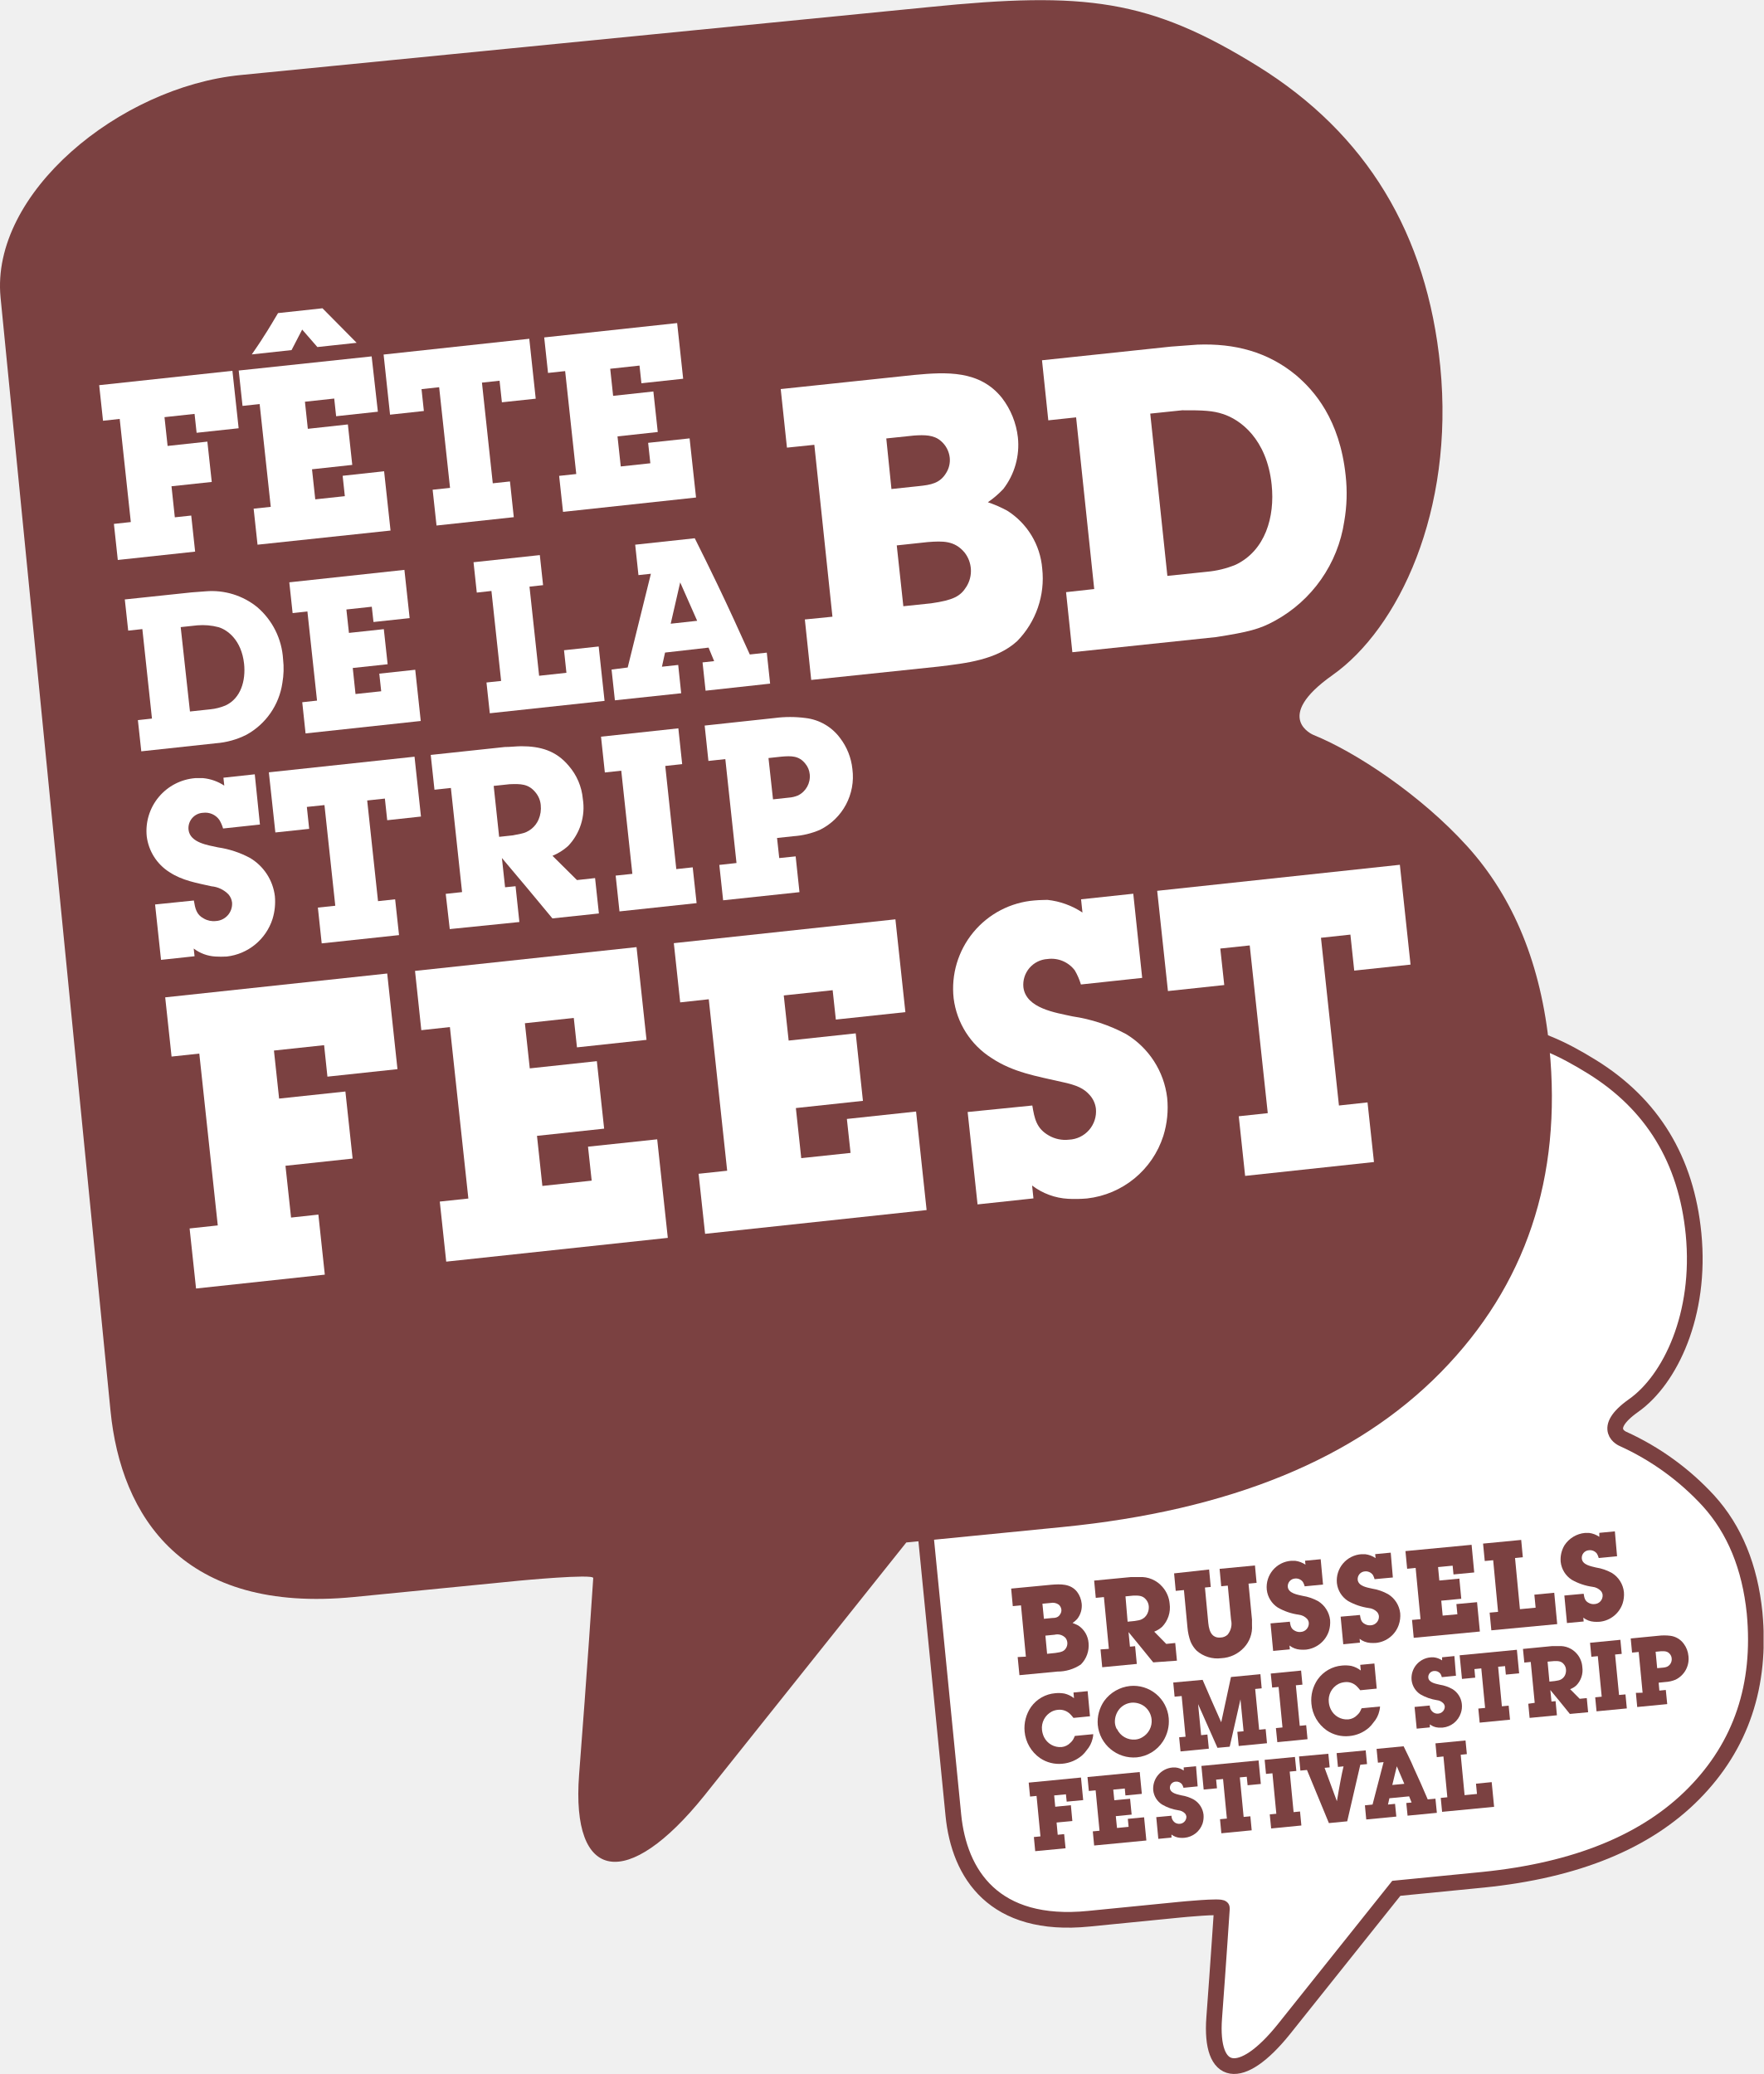
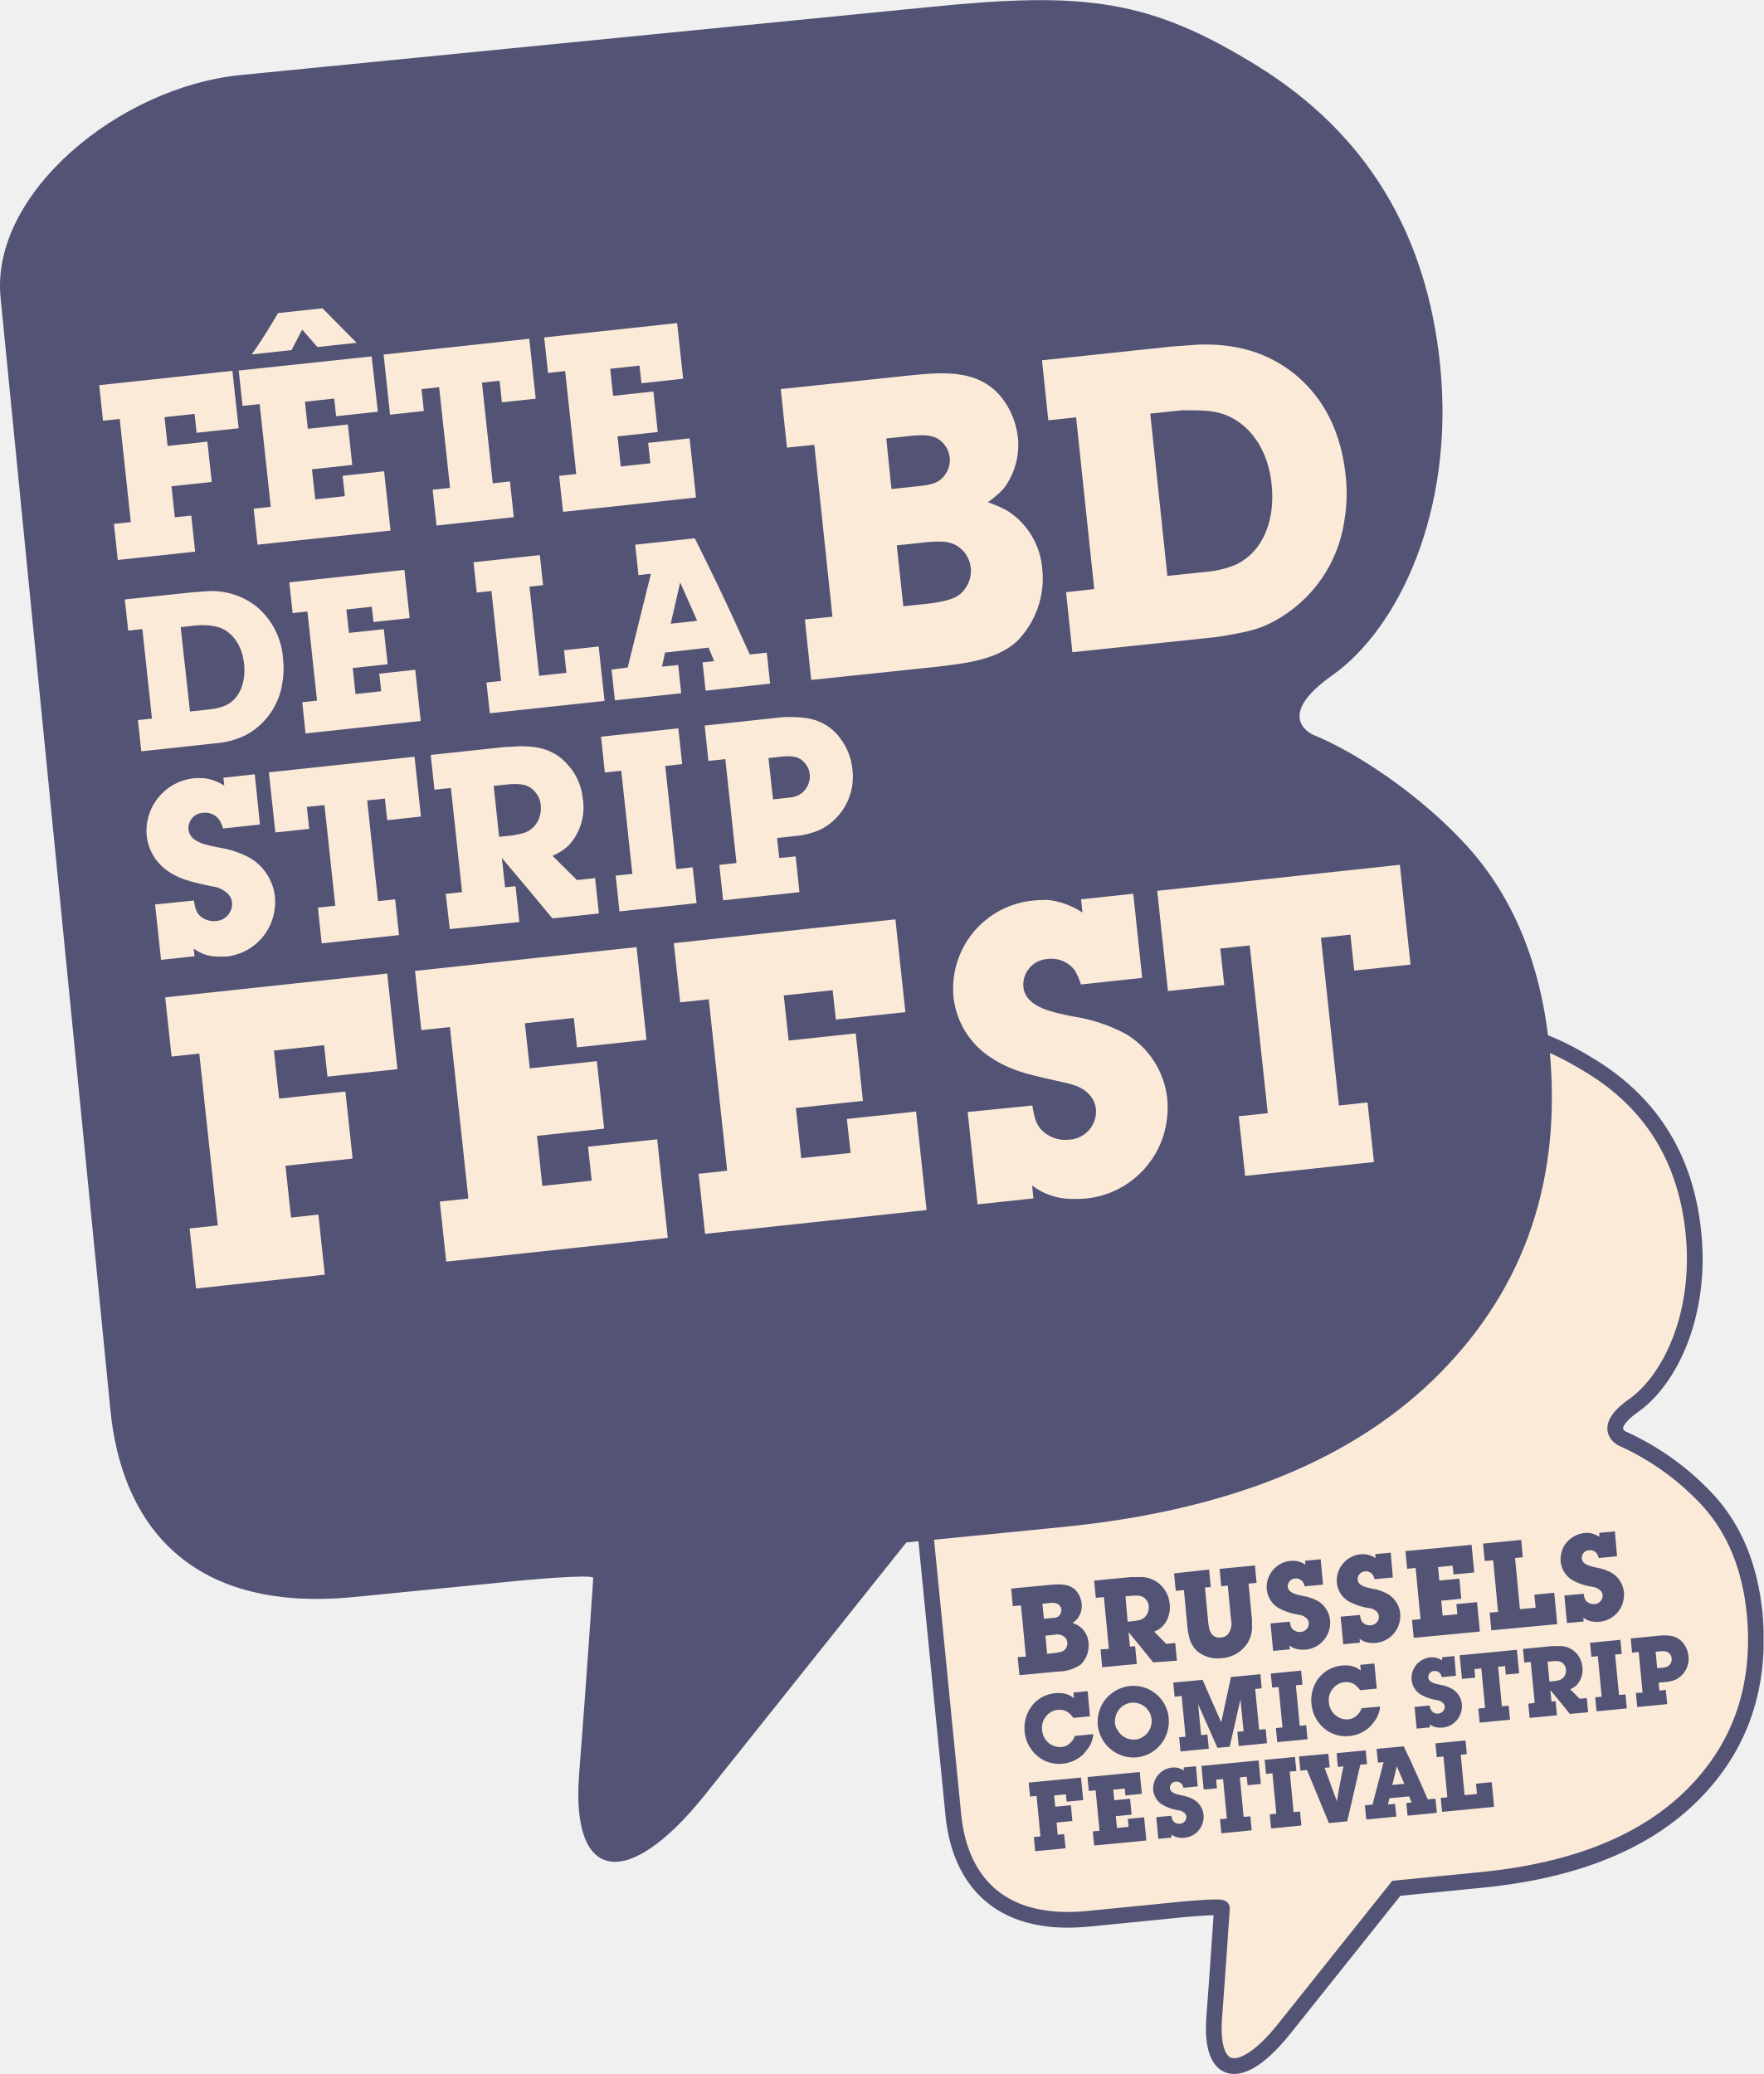
<svg xmlns="http://www.w3.org/2000/svg" viewBox="0 0 249.27 293.19">
  <defs>
-     <style>.cls-1,.cls-4{fill:none;}.cls-2{clip-path:url(#clip-path);}.cls-3{fill:#fff;}.cls-4{stroke:#7b4141;stroke-miterlimit:10;stroke-width:2.22px;}.cls-5{fill:#7b4141;}</style>
+     <style>.cls-1,.cls-4{fill:none;}.cls-2{clip-path:url(#clip-path);}.cls-3{fill:#fbead8;}.cls-4{stroke:#525375;stroke-miterlimit:10;stroke-width:2.22px;}.cls-5{fill:#525375;}</style>
    <clipPath id="clip-path">
      <rect class="cls-1" width="249.27" height="293.19" />
    </clipPath>
  </defs>
  <g id="Calque_2" data-name="Calque 2">
    <g id="Calque_1-2" data-name="Calque 1">
      <g class="cls-2">
        <path class="cls-3" d="M241.49,212.17a37.42,37.42,0,0,0-12.09-8.76s-3.29-1.33,1.5-4.72c5.17-3.65,9.59-12.87,8.47-24.28Q237.83,158.74,225,150.8c-8.53-5.29-13.59-5.9-25.86-4.69L145,151.48c-9.55,1-19.71,9.31-18.9,17.51l8.65,87.6c.82,8.33,5.72,16,19.15,14.65l13-1.29s5.84-.57,5.81-.2-.49,7.48-1.09,15.47c-.64,8.46,3.79,9.19,9.86,1.62l15.88-19.9,12.27-1.21q19.74-2,29.78-12.18T248,228q-1-9.79-6.47-15.87" />
        <path class="cls-4" d="M241.49,212.17a37.42,37.42,0,0,0-12.09-8.76s-3.29-1.33,1.5-4.72c5.17-3.65,9.59-12.87,8.47-24.28Q237.83,158.74,225,150.8c-8.53-5.29-13.59-5.9-25.86-4.69L145,151.48c-9.55,1-19.71,9.31-18.9,17.51l8.65,87.6c.82,8.33,5.72,16,19.15,14.65l13-1.29s5.84-.57,5.81-.2-.49,7.48-1.09,15.47c-.64,8.46,3.79,9.19,9.86,1.62l15.88-19.9,12.27-1.21q19.74-2,29.78-12.18T248,228Q247,218.25,241.49,212.17Z" />
        <path class="cls-5" d="M154.06,242.62l-2.33.23a5.65,5.65,0,0,0-.47-.54,2.09,2.09,0,0,0-1.75-.6,2.41,2.41,0,0,0-.86.25,2.61,2.61,0,0,0-1.37,2.61,3.12,3.12,0,0,0,.29,1,2.54,2.54,0,0,0,2.48,1.4,2,2,0,0,0,1.25-.61,2.1,2.1,0,0,0,.36-.42,3.82,3.82,0,0,0,.26-.54l2.6-.25q0,.31-.09.63a3.78,3.78,0,0,1-.83,1.63,4.47,4.47,0,0,1-.64.73,4.93,4.93,0,0,1-2.81,1.19,4.77,4.77,0,0,1-3.15-.8,5.14,5.14,0,0,1-2.18-3.76,5.27,5.27,0,0,1,.91-3.47,4.68,4.68,0,0,1,3.42-1.94,4.75,4.75,0,0,1,1.31.05,3.48,3.48,0,0,1,1.34.65l-.07-.8,2-.19Z" />
        <path class="cls-5" d="M157.88,244.42a2.59,2.59,0,0,0,2.59,1.49,2.23,2.23,0,0,0,1-.33,2.62,2.62,0,0,0,1.3-2.53,2.66,2.66,0,0,0-1-1.82,2.71,2.71,0,0,0-1.85-.53,2.61,2.61,0,0,0-1.63.81,2.82,2.82,0,0,0-.71,1.94,2.24,2.24,0,0,0,.28,1m-1.79-4a5.2,5.2,0,0,1,3.64-2.11,5,5,0,0,1,5.48,4.54,5.2,5.2,0,0,1-.81,3.28,5,5,0,0,1-3.71,2.27,5.1,5.1,0,0,1-5.51-4.6,5.21,5.21,0,0,1,.91-3.38" />
        <path class="cls-5" d="M167.57,245.51l-.55-5.75-1,.09-.19-2,4.15-.38q1.26,2.93,2.63,6l1.38-6.4,4.16-.4.18,2-.92.09.56,5.76.92-.09.19,2-4,.39-.19-2,.88-.08-.44-4.51-1.52,6.69-1.73.16-2.74-6.18.43,4.39.89-.09.2,2-4,.39-.2-2Z" />
      </g>
      <polygon class="cls-5" points="181.27 244.2 180.72 238.48 179.81 238.56 179.61 236.58 183.9 236.16 184.09 238.15 183.16 238.24 183.71 243.97 184.62 243.88 184.81 245.86 180.54 246.28 180.34 244.29 181.27 244.2" />
      <g class="cls-2">
        <path class="cls-5" d="M194.59,238.71l-2.33.23a5.65,5.65,0,0,0-.47-.54,2.05,2.05,0,0,0-1.74-.6,2.5,2.5,0,0,0-.87.25,2.59,2.59,0,0,0-1.36,2.61,2.87,2.87,0,0,0,.29,1,2.52,2.52,0,0,0,2.47,1.4,2,2,0,0,0,1.25-.61,2.1,2.1,0,0,0,.36-.42,3.82,3.82,0,0,0,.26-.54l2.61-.25c0,.21-.06.42-.1.63a3.67,3.67,0,0,1-.83,1.63,4.47,4.47,0,0,1-.64.73,4.86,4.86,0,0,1-2.81,1.19,4.78,4.78,0,0,1-3.15-.8,5.13,5.13,0,0,1-2.17-3.76,5.18,5.18,0,0,1,.9-3.47,4.69,4.69,0,0,1,3.42-1.94,4.75,4.75,0,0,1,1.31.05,3.51,3.51,0,0,1,1.35.65l-.08-.8,2-.19Z" />
        <path class="cls-5" d="M205.79,236.89l-2,.2a1.63,1.63,0,0,0-.19-.48,1,1,0,0,0-.9-.39.86.86,0,0,0-.82.94c.08.72,1.07.86,1.63,1a5.24,5.24,0,0,1,1.77.61,2.82,2.82,0,0,1,1.34,2.12,2.9,2.9,0,0,1-.14,1.27,3,3,0,0,1-2.56,2.06,6.11,6.11,0,0,1-.62,0,2.24,2.24,0,0,1-1.2-.45l0,.42-1.86.18-.3-3.07,2.15-.2a1.17,1.17,0,0,0,.55,1,1,1,0,0,0,.67.14,1,1,0,0,0,.9-1,.81.81,0,0,0-.2-.45,1.47,1.47,0,0,0-.93-.45,6.7,6.7,0,0,1-2.32-.82,2.76,2.76,0,0,1-1.24-2,2.94,2.94,0,0,1,2.72-3.23h.43a2.56,2.56,0,0,1,1.16.43l0-.44,1.74-.17Z" />
      </g>
      <polygon class="cls-5" points="214.4 233.22 214.72 236.55 212.84 236.73 212.73 235.53 211.75 235.62 212.28 241.21 213.24 241.12 213.43 243.1 209.14 243.52 208.95 241.53 209.91 241.44 209.37 235.85 208.4 235.95 208.51 237.16 206.64 237.34 206.31 234 214.4 233.22" />
      <g class="cls-2">
        <path class="cls-5" d="M219,237.72l.76-.08.45-.08a1.35,1.35,0,0,0,1-.76,1.62,1.62,0,0,0,.13-.81,1.29,1.29,0,0,0-.28-.7c-.38-.49-.84-.49-1.43-.47l-.89.08Zm-2.08,3-.56-5.78-.91.09-.19-1.93,4.11-.4c.31,0,.61,0,.92,0a3.12,3.12,0,0,1,2.61,1.11,3.19,3.19,0,0,1,.75,1.85,3.08,3.08,0,0,1-.85,2.6,2.79,2.79,0,0,1-.87.53l1.35,1.36,1-.1.19,2-2.58.24c-.93-1.15-1.84-2.28-2.76-3.38l.16,1.63.58-.06.19,2-3.86.37-.19-2Z" />
      </g>
      <polygon class="cls-5" points="226.39 239.85 225.84 234.12 224.93 234.21 224.74 232.23 229.03 231.81 229.22 233.8 228.28 233.89 228.84 239.61 229.75 239.53 229.94 241.51 225.66 241.92 225.47 239.94 226.39 239.85" />
      <g class="cls-2">
        <path class="cls-5" d="M234.23,235.82l.87-.08a1.9,1.9,0,0,0,.52-.12,1.16,1.16,0,0,0,.66-1.18,1.05,1.05,0,0,0-.23-.59c-.35-.45-.77-.44-1.31-.42l-.73.07Zm-2.06,3.47-.55-5.76-.94.09-.19-2,3.89-.38a6.91,6.91,0,0,1,1.7,0,2.79,2.79,0,0,1,1.9,1.12,3.38,3.38,0,0,1,.67,1.74,3.28,3.28,0,0,1-1.83,3.35,4.42,4.42,0,0,1-1.47.33l-.91.09.1,1.12.91-.09.2,2-4.24.41-.19-2Z" />
      </g>
      <polygon class="cls-5" points="147.06 259.6 146.51 253.88 145.59 253.97 145.4 252 152.79 251.28 153.1 254.47 150.77 254.69 150.66 253.65 149 253.81 149.15 255.41 151.36 255.19 151.57 257.43 149.34 257.64 149.5 259.37 150.41 259.28 150.61 261.28 146.32 261.69 146.13 259.69 147.06 259.6" />
      <polygon class="cls-5" points="161.39 253.59 159.07 253.81 158.98 252.83 157.35 252.99 157.5 254.49 159.73 254.28 159.95 256.52 157.71 256.74 157.88 258.41 159.52 258.25 159.41 257.12 161.71 256.9 162.03 260.18 154.65 260.89 154.46 258.89 155.41 258.8 154.86 253.09 153.9 253.18 153.71 251.21 161.09 250.5 161.39 253.59" />
      <g class="cls-2">
        <path class="cls-5" d="M169.28,252.53l-2,.2a2.13,2.13,0,0,0-.2-.48,1,1,0,0,0-.9-.39.86.86,0,0,0-.82.94c.09.72,1.08.86,1.63,1a5.24,5.24,0,0,1,1.77.61,2.85,2.85,0,0,1,1.35,2.12,3.25,3.25,0,0,1-.14,1.27,3,3,0,0,1-2.56,2,3.81,3.81,0,0,1-.63,0,2.26,2.26,0,0,1-1.2-.46l0,.43-1.86.18-.29-3.07,2.15-.2a1.18,1.18,0,0,0,.54,1,1.12,1.12,0,0,0,.67.14,1,1,0,0,0,.9-1,.86.86,0,0,0-.19-.45,1.52,1.52,0,0,0-.94-.46,6.38,6.38,0,0,1-2.32-.82,2.74,2.74,0,0,1-1.24-2,3,3,0,0,1,2.73-3.23,3.47,3.47,0,0,1,.43,0,2.41,2.41,0,0,1,1.15.43l0-.44,1.74-.17Z" />
      </g>
      <polygon class="cls-5" points="177.89 248.86 178.21 252.19 176.34 252.37 176.22 251.17 175.24 251.26 175.78 256.85 176.73 256.76 176.92 258.74 172.63 259.16 172.44 257.17 173.41 257.08 172.87 251.49 171.89 251.58 172.01 252.8 170.13 252.98 169.81 249.64 177.89 248.86" />
      <polygon class="cls-5" points="180.4 256.4 179.85 250.68 178.94 250.77 178.75 248.78 183.03 248.37 183.23 250.35 182.29 250.44 182.84 256.17 183.75 256.08 183.94 258.06 179.67 258.48 179.47 256.49 180.4 256.4" />
      <g class="cls-2">
        <path class="cls-5" d="M187.75,247.92l.19,1.92-.72.07,1.74,4.72c.17-1,.34-2,.52-2.93.13-.7.27-1.37.42-2l-.79.08-.19-1.95,4.11-.39.19,1.94-.95.09-1.85,8-2.59.25-3.1-7.51-.93.09-.19-2Z" />
        <path class="cls-5" d="M196.79,252.33l1.7-.16-1.06-2.48ZM194,255.1l1.56-6-.8.08-.19-1.95,3.82-.37c.47,1,1,2,1.41,3,.7,1.51,1.36,3,2,4.51l1.09-.1.2,2-4.14.4-.18-1.79.75-.07-.35-.87-2.79.27-.2.89,1-.1.18,1.8-4.25.41-.19-2Z" />
      </g>
      <polygon class="cls-5" points="204.57 254.07 204.02 248.3 203.08 248.4 202.89 246.45 207.14 246.04 207.33 247.97 206.46 248.06 207.01 253.77 208.76 253.6 208.62 252.15 210.84 251.93 211.18 255.42 203.83 256.13 203.64 254.16 204.57 254.07" />
      <g class="cls-2">
        <path class="cls-5" d="M148,233.79l1.17-.12c.94-.12,1.24-.27,1.5-.68a1.27,1.27,0,0,0-.06-1.44,1.58,1.58,0,0,0-1.54-.46l-1.31.13Zm-.45-4.95,1.15-.11c.51,0,.91-.1,1.16-.55a1,1,0,0,0,.16-.63,1.11,1.11,0,0,0-.37-.71,1.47,1.47,0,0,0-1.14-.24l-1.17.11ZM145,234.19l-.69-7.25-1.16.11-.23-2.48,5.64-.54c1.35-.11,2.75-.17,3.68,1a3.39,3.39,0,0,1,.65,1.67,3,3,0,0,1-.64,2.17,3.48,3.48,0,0,1-.65.56,7.38,7.38,0,0,1,.81.36,3.23,3.23,0,0,1,1.45,2.46,3.79,3.79,0,0,1-1.09,3.05,5.89,5.89,0,0,1-3.32,1l-5.36.51-.25-2.56Z" />
        <path class="cls-5" d="M159.38,229.25l1-.1.57-.1a1.72,1.72,0,0,0,1.25-1,2,2,0,0,0,.17-1,1.63,1.63,0,0,0-.35-.88c-.48-.63-1.06-.62-1.82-.61l-1.12.11Zm-2.65,3.84-.7-7.32-1.15.11-.23-2.44,5.21-.5c.38,0,.77,0,1.16,0a4,4,0,0,1,3.3,1.41,4.1,4.1,0,0,1,1,2.35,3.91,3.91,0,0,1-1.08,3.29,3.78,3.78,0,0,1-1.1.67l1.7,1.73,1.27-.13.24,2.5L163,235c-1.18-1.45-2.34-2.89-3.49-4.28l.2,2.06.73-.07.24,2.51-4.89.47-.24-2.52Z" />
        <path class="cls-5" d="M170.9,221.87l.23,2.47-.82.08.47,5a4.29,4.29,0,0,0,.07.5c.25,1.39,1,1.63,1.66,1.57a1.53,1.53,0,0,0,1-.4,2.42,2.42,0,0,0,.49-2.11l-.46-4.83-.93.09-.23-2.46,5-.48.23,2.46-1.14.11.49,5.09c0,.26,0,.52,0,.77a4.2,4.2,0,0,1-1.14,3.19,4.66,4.66,0,0,1-3.19,1.49,4.45,4.45,0,0,1-3.49-1.06,4,4,0,0,1-.86-1.28,7.73,7.73,0,0,1-.44-2l-.5-5.29-1.16.11-.23-2.47Z" />
        <path class="cls-5" d="M187,224l-2.59.25a2.57,2.57,0,0,0-.25-.61,1.22,1.22,0,0,0-1.14-.49,1.09,1.09,0,0,0-1,1.19c.11.9,1.36,1.09,2.06,1.25a6.82,6.82,0,0,1,2.25.77A3.63,3.63,0,0,1,188,229a4.16,4.16,0,0,1-.18,1.6,3.85,3.85,0,0,1-3.25,2.6,6,6,0,0,1-.79,0,2.77,2.77,0,0,1-1.52-.58l.05.54-2.36.22-.37-3.89,2.73-.24c.09.55.16,1,.69,1.27a1.37,1.37,0,0,0,.84.18,1.21,1.21,0,0,0,1.15-1.29,1,1,0,0,0-.25-.57,1.91,1.91,0,0,0-1.18-.58,8.2,8.2,0,0,1-2.94-1,3.47,3.47,0,0,1-1.57-2.53,3.73,3.73,0,0,1,3.46-4.09c.21,0,.53,0,.54,0a3.3,3.3,0,0,1,1.47.55l-.06-.56,2.21-.21Z" />
        <path class="cls-5" d="M196.87,223l-2.58.24a2.57,2.57,0,0,0-.25-.61,1.24,1.24,0,0,0-1.14-.49,1.09,1.09,0,0,0-1,1.19c.11.91,1.36,1.09,2.06,1.25a6.79,6.79,0,0,1,2.24.78,3.63,3.63,0,0,1,1.71,2.69,4,4,0,0,1-.19,1.6,3.81,3.81,0,0,1-3.24,2.6,6,6,0,0,1-.79,0,2.77,2.77,0,0,1-1.52-.58l.05.54-2.36.23-.37-3.9,2.73-.24c.09.55.16,1,.68,1.27a1.41,1.41,0,0,0,.85.19,1.22,1.22,0,0,0,1.15-1.29,1.1,1.1,0,0,0-.25-.58,1.86,1.86,0,0,0-1.19-.57,8.44,8.44,0,0,1-2.93-1,3.45,3.45,0,0,1-1.57-2.53,3.73,3.73,0,0,1,3.46-4.08c.21,0,.53,0,.54,0a3.3,3.3,0,0,1,1.47.55l-.06-.56,2.2-.21Z" />
      </g>
      <polygon class="cls-5" points="208.37 222.29 205.44 222.57 205.32 221.33 203.26 221.53 203.44 223.43 206.27 223.16 206.54 226.01 203.71 226.28 203.91 228.39 205.99 228.2 205.85 226.76 208.77 226.49 209.17 230.64 199.82 231.53 199.58 229 200.78 228.89 200.09 221.65 198.89 221.77 198.65 219.27 208 218.38 208.37 222.29" />
      <polygon class="cls-5" points="211.74 227.86 211.05 220.56 209.86 220.67 209.62 218.21 215.01 217.69 215.24 220.14 214.14 220.25 214.83 227.48 217.05 227.27 216.87 225.43 219.68 225.16 220.1 229.59 210.79 230.47 210.55 227.97 211.74 227.86" />
      <g class="cls-2">
        <path class="cls-5" d="M228.56,220l-2.59.25a2.57,2.57,0,0,0-.25-.61,1.22,1.22,0,0,0-1.14-.49,1.07,1.07,0,0,0-1,1.19c.1.9,1.35,1.08,2,1.25a6.82,6.82,0,0,1,2.25.77,3.63,3.63,0,0,1,1.7,2.7,4.16,4.16,0,0,1-.18,1.6,3.83,3.83,0,0,1-3.25,2.6,6,6,0,0,1-.79,0,2.77,2.77,0,0,1-1.52-.58l.05.54-2.36.22-.37-3.89,2.73-.25c.09.56.16,1,.69,1.28a1.38,1.38,0,0,0,.84.18,1.2,1.2,0,0,0,1.15-1.29,1,1,0,0,0-.25-.57,1.91,1.91,0,0,0-1.18-.58,8.2,8.2,0,0,1-2.94-1,3.47,3.47,0,0,1-1.56-2.53,3.94,3.94,0,0,1,.53-2.33,3.9,3.9,0,0,1,2.92-1.76c.21,0,.53,0,.55,0a3.26,3.26,0,0,1,1.46.55l0-.56,2.2-.21Z" />
        <path class="cls-5" d="M207.38,119.63c-6.59-7.28-15.81-13.34-21.72-15.73,0,0-5.91-2.4,2.69-8.47,9.3-6.57,17.24-23.14,15.22-43.64Q200.78,23.64,177.8,9.37C162.47-.13,153.37-1.23,131.32,1L34,10.61C16.88,12.3-1.37,27.33.08,42.06L15.62,199.44c1.48,15,10.27,28.7,34.41,26.32l23.38-2.31s10.48-1,10.44-.37-.88,13.45-2,27.81c-1.15,15.19,6.82,16.5,17.73,2.91l28.52-35.75,22.05-2.18q35.46-3.5,53.5-21.88T219,148.15q-1.74-17.6-11.62-28.52" />
      </g>
      <polygon class="cls-3" points="30.78 173.23 28.17 148.94 24.25 149.36 23.35 140.99 54.73 137.62 56.18 151.14 46.28 152.2 45.81 147.75 38.72 148.51 39.45 155.3 48.82 154.3 49.84 163.78 40.35 164.8 41.14 172.12 45 171.7 45.91 180.19 27.71 182.15 26.8 173.66 30.78 173.23" />
      <polygon class="cls-3" points="91.38 147 81.55 148.06 81.1 143.9 74.19 144.65 74.88 151.03 84.36 150.01 85.39 159.55 75.9 160.57 76.66 167.65 83.63 166.9 83.11 162.1 92.89 161.06 94.39 174.99 63.07 178.35 62.16 169.86 66.2 169.43 63.59 145.19 59.55 145.63 58.66 137.25 89.97 133.89 91.38 147" />
      <polygon class="cls-3" points="127.97 143.08 118.14 144.13 117.69 139.98 110.78 140.72 111.47 147.1 120.95 146.08 121.97 155.62 112.49 156.64 113.25 163.72 120.22 162.98 119.7 158.18 129.48 157.13 130.97 171.06 99.66 174.42 98.74 165.93 102.78 165.5 100.18 141.26 96.14 141.7 95.24 133.33 126.56 129.96 127.97 143.08" />
      <g class="cls-2">
        <path class="cls-3" d="M161.44,138.24l-8.66.93a9,9,0,0,0-.87-2,4.14,4.14,0,0,0-3.85-1.6,3.64,3.64,0,0,0-3.41,4c.38,3,4.59,3.59,6.95,4.11a23.22,23.22,0,0,1,7.56,2.5,12.19,12.19,0,0,1,5.81,9,13.47,13.47,0,0,1-.54,5.39,12.83,12.83,0,0,1-10.78,8.85,19.61,19.61,0,0,1-2.66.05,9.25,9.25,0,0,1-5.11-1.88l.19,1.82-7.9.85-1.4-13.06,9.14-.92c.31,1.86.58,3.25,2.35,4.25a4.64,4.64,0,0,0,2.84.58,4,4,0,0,0,3.8-4.37,3.49,3.49,0,0,0-.86-1.92c-.81-.92-1.75-1.41-4-1.88-3.52-.81-6.84-1.34-9.9-3.38a11.69,11.69,0,0,1-5.35-8.43,12.5,12.5,0,0,1,11.43-13.84c.7-.07,1.77-.07,1.83-.08A11.09,11.09,0,0,1,153,129l-.2-1.87,7.38-.79Z" />
      </g>
      <polygon class="cls-3" points="197.86 122.25 199.37 136.36 191.41 137.21 190.87 132.12 186.71 132.57 189.25 156.28 193.29 155.84 194.2 164.27 175.99 166.23 175.09 157.8 179.19 157.36 176.64 133.65 172.48 134.09 173.04 139.25 165.08 140.1 163.56 125.93 197.86 122.25" />
      <g class="cls-2">
        <path class="cls-3" d="M36.74,116.56l-5.21.56A4.85,4.85,0,0,0,31,115.9a2.43,2.43,0,0,0-2.3-1,2.17,2.17,0,0,0-2.05,2.42c.23,1.82,2.75,2.16,4.17,2.47a13.74,13.74,0,0,1,4.53,1.5,7.3,7.3,0,0,1,3.5,5.38,8.34,8.34,0,0,1-.33,3.24,7.71,7.71,0,0,1-6.47,5.31,13.83,13.83,0,0,1-1.6,0,5.58,5.58,0,0,1-3.07-1.13l.12,1.09-4.74.51-.84-7.83,5.48-.56c.19,1.12.35,2,1.41,2.55a2.77,2.77,0,0,0,1.71.35,2.43,2.43,0,0,0,2.28-2.62,2.11,2.11,0,0,0-.52-1.16,3.85,3.85,0,0,0-2.39-1.13c-2.12-.48-4.11-.8-5.94-2a7,7,0,0,1-3.21-5.06A7.49,7.49,0,0,1,27.6,110c.43,0,1.07,0,1.1,0a6.61,6.61,0,0,1,3,1.06l-.12-1.12,4.43-.48Z" />
      </g>
      <polygon class="cls-3" points="58.59 106.97 59.5 115.43 54.73 115.95 54.4 112.89 51.9 113.16 53.43 127.39 55.85 127.13 56.4 132.19 45.47 133.36 44.93 128.3 47.39 128.04 45.86 113.81 43.37 114.07 43.7 117.17 38.92 117.68 38 109.18 58.59 106.97" />
      <g class="cls-2">
        <path class="cls-3" d="M70.55,118.3l1.93-.21,1.15-.23a3.4,3.4,0,0,0,2.49-2,4.08,4.08,0,0,0,.31-2.06,3.2,3.2,0,0,0-.73-1.77c-1-1.25-2.15-1.23-3.68-1.17l-2.24.24Zm-5.24,7.81-1.58-14.72-2.32.25-.53-4.92,10.47-1.12c.78,0,1.55-.1,2.33-.11,2.67,0,4.9.61,6.7,2.76a8.25,8.25,0,0,1,2,4.7,7.83,7.83,0,0,1-2.09,6.65,7.6,7.6,0,0,1-2.2,1.38l3.46,3.43,2.56-.28.54,5-6.57.7c-2.41-2.9-4.78-5.77-7.14-8.54l.45,4.14,1.48-.15.54,5.06-9.84,1L63,126.36Z" />
      </g>
      <polygon class="cls-3" points="89.38 123.53 87.81 108.95 85.49 109.2 84.95 104.14 95.88 102.96 96.42 108.02 94.03 108.28 95.59 122.86 97.91 122.61 98.46 127.67 87.56 128.84 87.02 123.78 89.38 123.53" />
      <g class="cls-2">
        <path class="cls-3" d="M109.26,113l2.21-.24a4.25,4.25,0,0,0,1.32-.31,3,3,0,0,0,1.66-3,2.74,2.74,0,0,0-.62-1.49c-.91-1.15-2-1.11-3.35-1l-1.86.2ZM104.1,122l-1.58-14.69-2.39.26-.53-5,9.91-1.07a16.81,16.81,0,0,1,4.33,0,7.09,7.09,0,0,1,4.89,2.82,8.67,8.67,0,0,1,1.75,4.39,8.36,8.36,0,0,1-4.59,8.6,11.38,11.38,0,0,1-3.74.9l-2.32.25.31,2.84,2.32-.24.54,5.06-10.79,1.15-.54-5Z" />
        <path class="cls-3" d="M26.85,100.58l2.89-.31a7.43,7.43,0,0,0,2.13-.54c2.17-1,2.88-3.51,2.63-5.89-.37-3.37-2.34-4.79-3.61-5.18a8.84,8.84,0,0,0-3-.26l-2.35.25Zm-5.37,1L20.12,88.93l-2,.22-.48-4.41,9.46-1,2-.15a10.18,10.18,0,0,1,7.25,2.23,10.51,10.51,0,0,1,3.66,7.36,11.67,11.67,0,0,1-.1,3.37,10,10,0,0,1-5.08,7.32,11.46,11.46,0,0,1-4.31,1.2l-10.55,1.14-.48-4.41Z" />
      </g>
      <polygon class="cls-3" points="57.9 87.38 52.79 87.93 52.55 85.77 48.96 86.16 49.32 89.47 54.25 88.94 54.79 93.9 49.86 94.43 50.25 98.11 53.88 97.72 53.61 95.23 58.69 94.68 59.47 101.92 43.19 103.68 42.72 99.27 44.81 99.04 43.45 86.44 41.36 86.67 40.89 82.32 57.16 80.56 57.9 87.38" />
      <polygon class="cls-3" points="70.83 96.26 69.46 83.54 67.39 83.77 66.93 79.48 76.3 78.47 76.76 82.72 74.84 82.93 76.2 95.53 80.06 95.11 79.72 91.92 84.62 91.39 85.45 99.08 69.23 100.83 68.76 96.48 70.83 96.26" />
      <g class="cls-2">
        <path class="cls-3" d="M94.8,88.17l3.74-.41-2.4-5.43Zm-6.08,6.19L92,81.11l-1.76.19L89.78,77l8.42-.91c1.07,2.16,2.17,4.35,3.2,6.52,1.59,3.31,3.08,6.59,4.58,9.91l2.4-.26.47,4.38-9.12,1-.43-4,1.64-.18-.79-1.91L94,92.25l-.44,2L95.86,94l.42,4-9.37,1-.47-4.35Z" />
      </g>
      <polygon class="cls-3" points="18.49 73.8 16.92 59.22 14.56 59.48 14.02 54.45 32.85 52.42 33.73 60.54 27.79 61.18 27.5 58.51 23.25 58.97 23.69 63.04 29.31 62.43 29.93 68.13 24.24 68.74 24.71 73.13 27.03 72.88 27.58 77.98 16.65 79.16 16.1 74.06 18.49 73.8" />
      <g class="cls-2">
        <path class="cls-3" d="M50.41,48.46l-5.55.6-2.15-2.47-1.5,2.9-5.62.61c.58-.85,1.17-1.69,1.71-2.57.71-1.07,1.33-2.17,2-3.27l6.28-.68Zm3,9.74-5.9.64-.27-2.5-4.14.45.41,3.83L49.17,60l.62,5.72-5.69.62.46,4.25,4.18-.45-.31-2.88,5.86-.64L55.2,75,36.4,77l-.55-5.09,2.42-.26L36.7,57.12l-2.42.26-.54-5,18.79-2Z" />
      </g>
      <polygon class="cls-3" points="74.81 47.89 75.72 56.36 70.94 56.87 70.61 53.82 68.12 54.09 69.65 68.32 72.08 68.06 72.62 73.11 61.7 74.29 61.15 69.23 63.61 68.97 62.07 54.74 59.58 55.01 59.91 58.1 55.13 58.62 54.22 50.12 74.81 47.89" />
      <polygon class="cls-3" points="96.56 53.54 90.66 54.18 90.39 51.68 86.25 52.13 86.66 55.96 92.35 55.34 92.97 61.07 87.28 61.69 87.74 65.94 91.92 65.49 91.61 62.6 97.47 61.97 98.38 70.33 79.58 72.36 79.03 67.27 81.45 67.01 79.88 52.46 77.46 52.72 76.92 47.7 95.71 45.67 96.56 53.54" />
      <g class="cls-2">
        <path class="cls-3" d="M127.68,85.7l3.92-.41c3.15-.45,4.16-1,5-2.36a4.21,4.21,0,0,0-.27-4.83c-1.42-1.69-3.07-1.63-5.19-1.47l-4.39.47ZM126,69.13l3.86-.41c1.7-.18,3-.38,3.89-1.89a3.4,3.4,0,0,0,.49-2.12A3.6,3.6,0,0,0,133,62.35c-1-.89-2.34-.88-3.81-.78l-3.92.41Zm-8.34,18.05-2.56-24.3-3.87.4L110.35,55l18.91-2c4.52-.42,9.22-.68,12.36,3.25a11.22,11.22,0,0,1,2.25,5.57,10.17,10.17,0,0,1-2.07,7.32A13.73,13.73,0,0,1,139.63,71a17.6,17.6,0,0,1,2.73,1.19,10.7,10.7,0,0,1,4.95,8.18,12.65,12.65,0,0,1-3.54,10.26c-2.92,2.67-7.25,3.13-11.11,3.6l-18,1.89-.9-8.55Z" />
        <path class="cls-3" d="M165,81.41l5.56-.58a13.93,13.93,0,0,0,4.1-1c4.17-2,5.56-6.74,5.08-11.31-.68-6.5-4.47-9.23-6.91-10-1.35-.45-2.72-.54-5.74-.52l-4.51.47Zm-10.34,1.86L152.1,59l-3.93.42-.89-8.49L165.49,49c1.23-.07,2.52-.21,3.76-.28,5.25-.2,9.93,1,13.95,4.33,2.54,2.16,6.16,6.22,7,14.18a23,23,0,0,1-.2,6.48,19.25,19.25,0,0,1-9.83,14.06c-2.12,1.17-3.74,1.58-8.28,2.29l-20.32,2.14-.89-8.49Z" />
      </g>
    </g>
  </g>
</svg>
